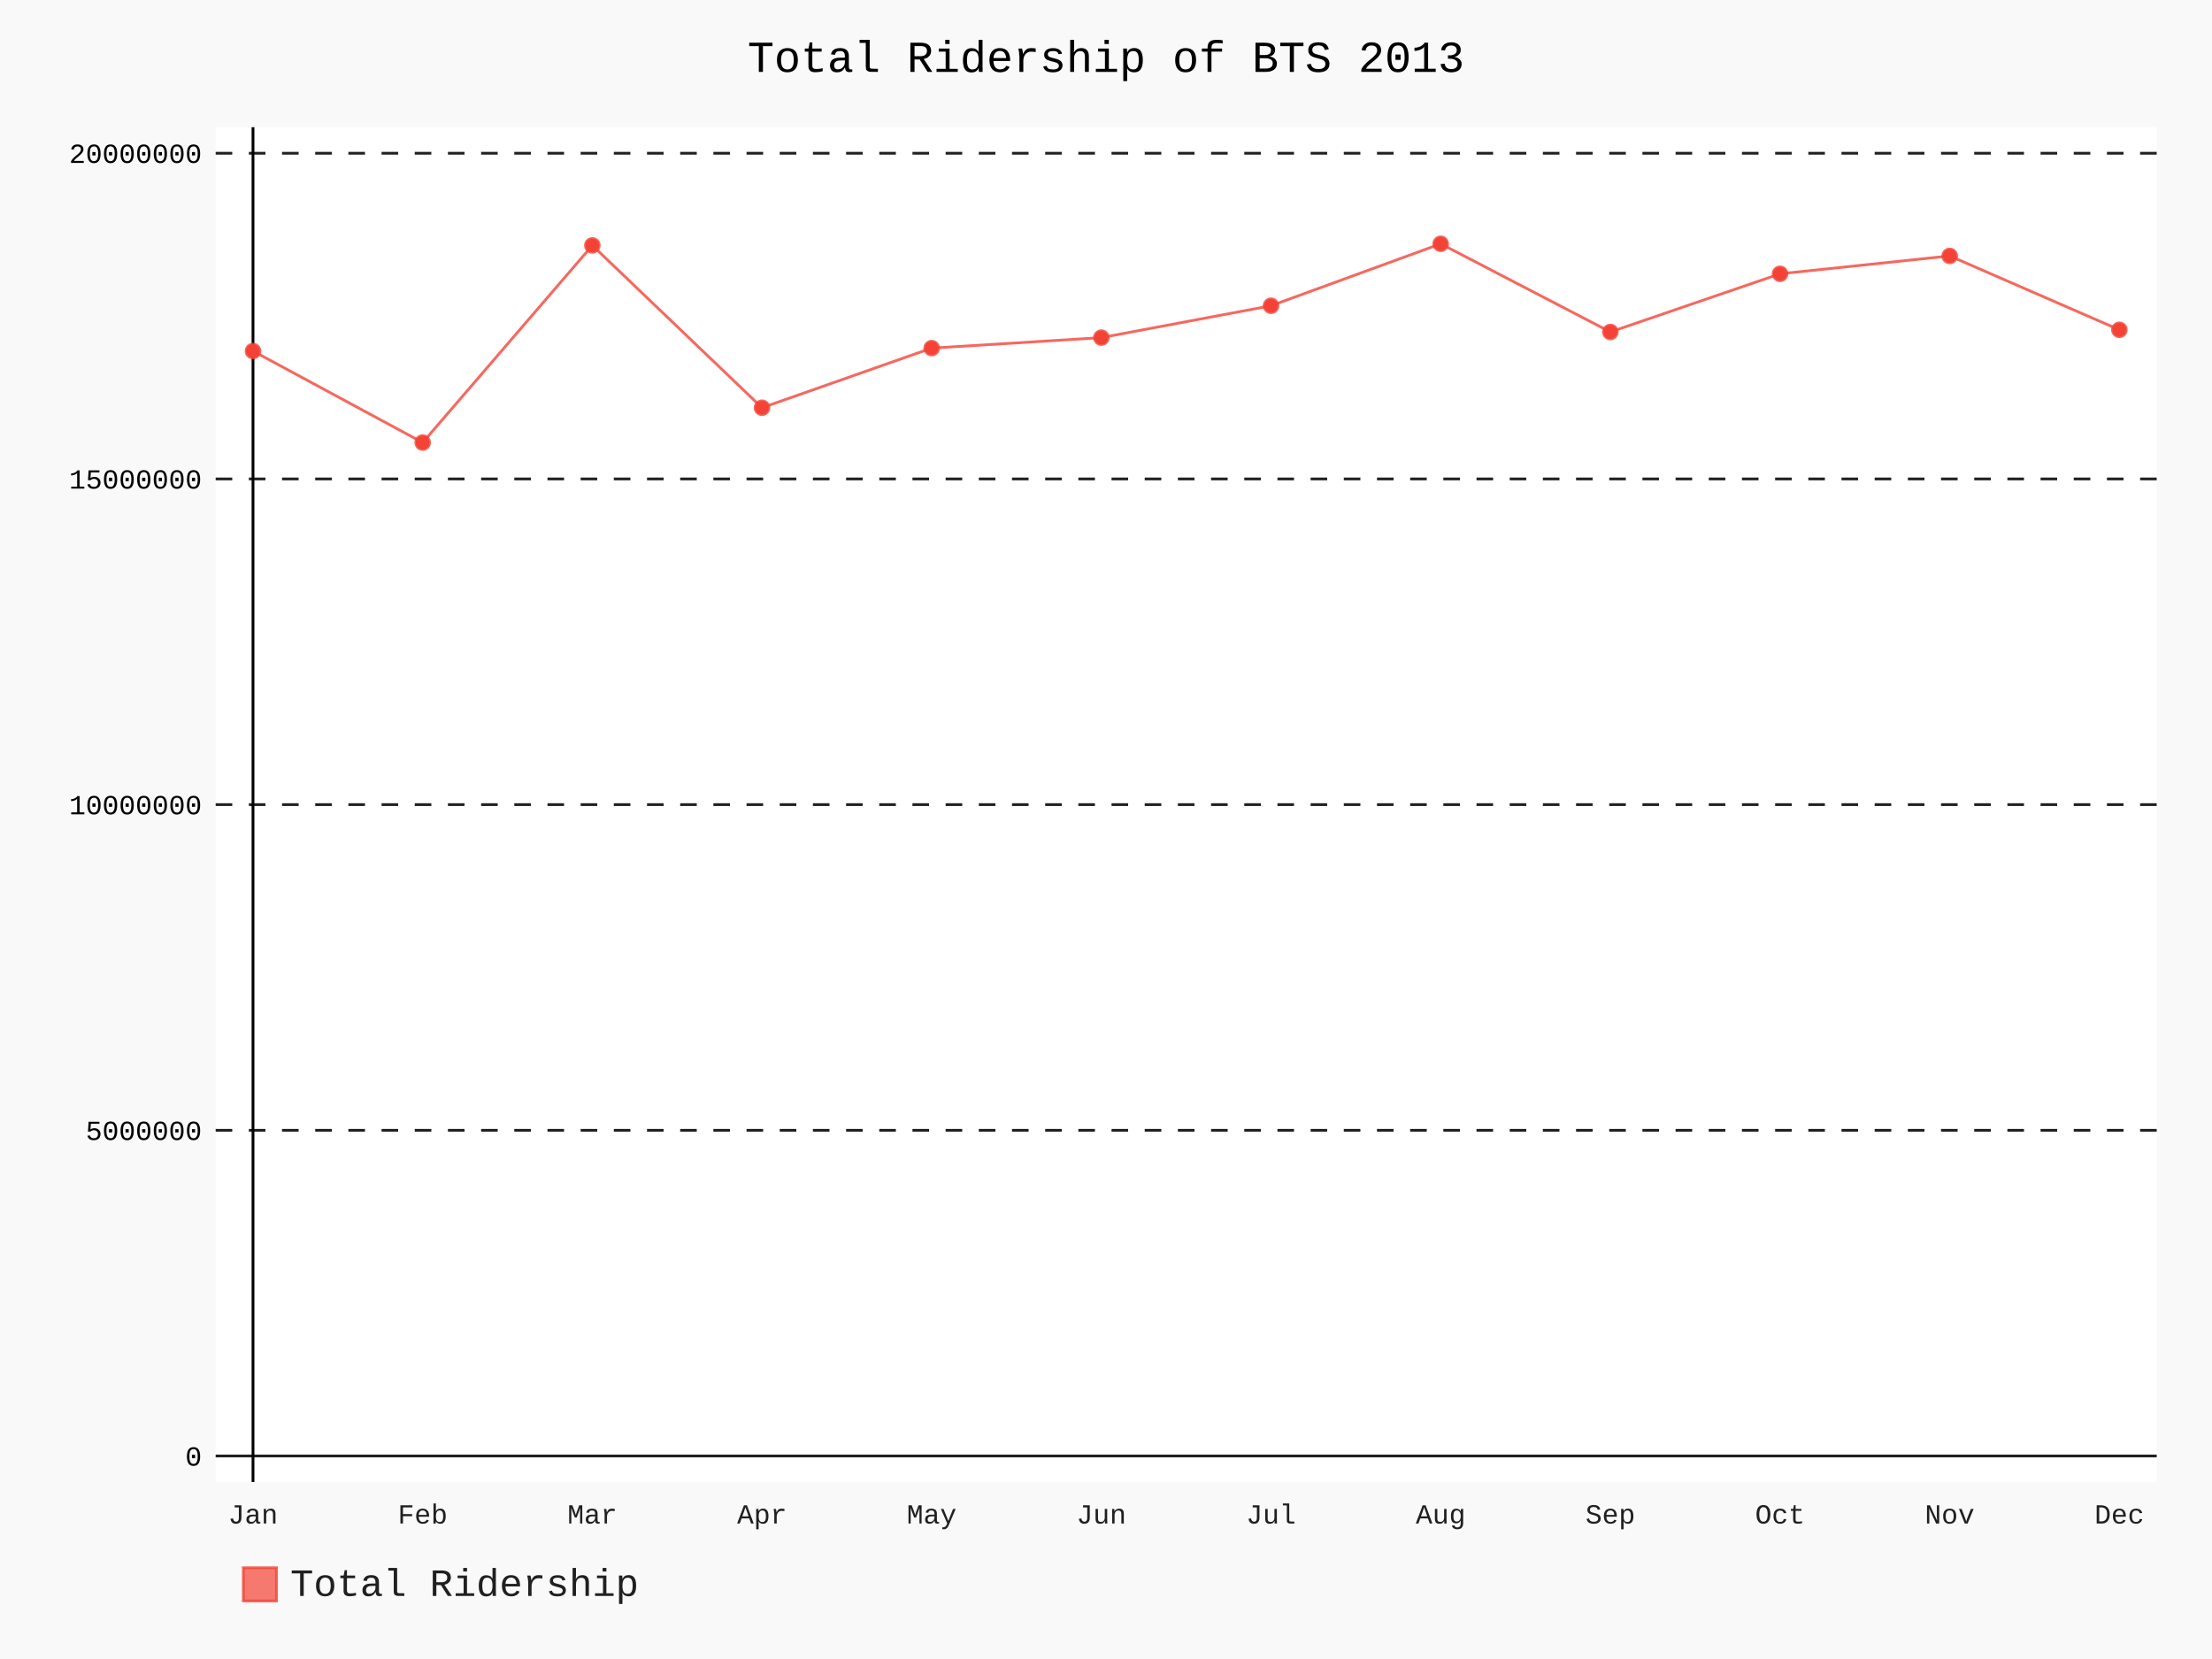
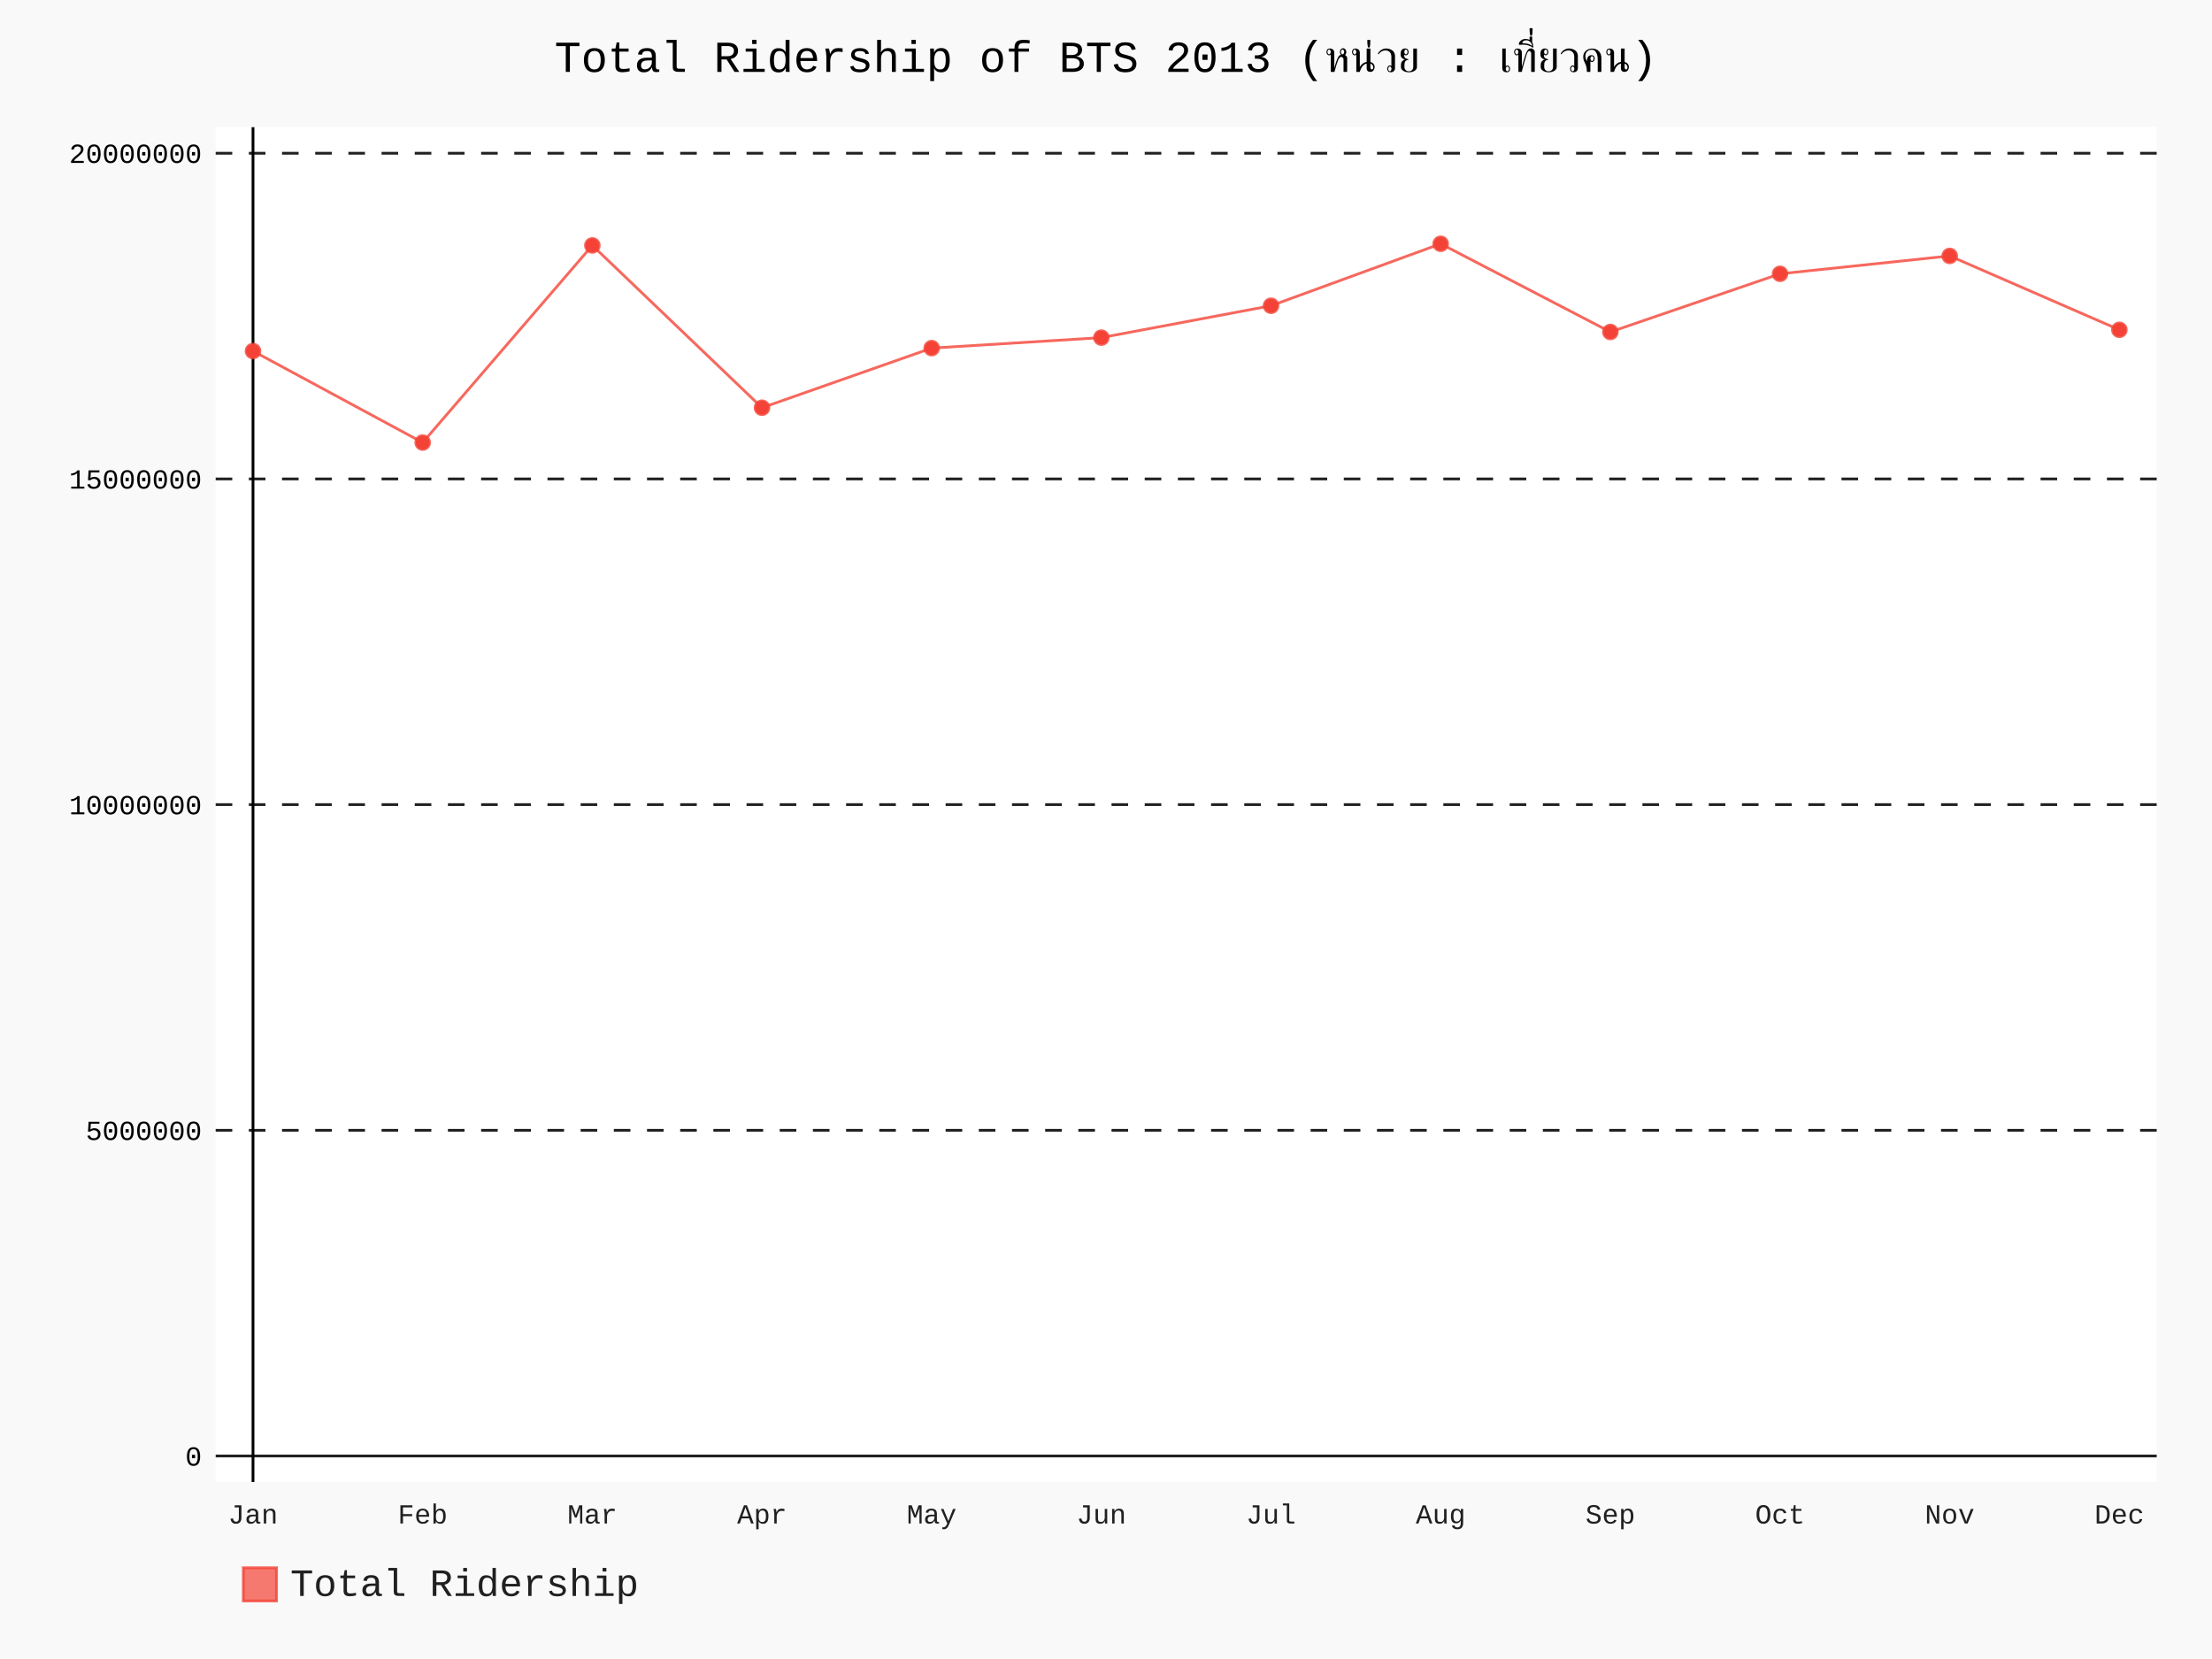
- <svg xmlns="http://www.w3.org/2000/svg" class="pygal-chart" id="chart-903cc0eb-3c14-4de3-982c-c4eb0a720563" viewBox="0 0 800 600">
+ <svg xmlns="http://www.w3.org/2000/svg" class="pygal-chart" id="chart-d7c16ed3-2836-45df-89dc-f1735728b9b4" viewBox="0 0 800 600">
  <defs>
-     <style type="text/css">#chart-903cc0eb-3c14-4de3-982c-c4eb0a720563{-webkit-user-select:none;-webkit-font-smoothing:antialiased;font-family:Consolas,"Liberation Mono",Menlo,Courier,monospace}#chart-903cc0eb-3c14-4de3-982c-c4eb0a720563 .title{font-family:Consolas,"Liberation Mono",Menlo,Courier,monospace;font-size:16px}#chart-903cc0eb-3c14-4de3-982c-c4eb0a720563 .legends .legend text{font-family:Consolas,"Liberation Mono",Menlo,Courier,monospace;font-size:14px}#chart-903cc0eb-3c14-4de3-982c-c4eb0a720563 .axis text{font-family:Consolas,"Liberation Mono",Menlo,Courier,monospace;font-size:10px}#chart-903cc0eb-3c14-4de3-982c-c4eb0a720563 .axis text.major{font-family:Consolas,"Liberation Mono",Menlo,Courier,monospace;font-size:10px}#chart-903cc0eb-3c14-4de3-982c-c4eb0a720563 .text-overlay text.value{font-family:Consolas,"Liberation Mono",Menlo,Courier,monospace;font-size:16px}#chart-903cc0eb-3c14-4de3-982c-c4eb0a720563 .text-overlay text.label{font-family:Consolas,"Liberation Mono",Menlo,Courier,monospace;font-size:10px}#chart-903cc0eb-3c14-4de3-982c-c4eb0a720563 .tooltip{font-family:Consolas,"Liberation Mono",Menlo,Courier,monospace;font-size:14px}#chart-903cc0eb-3c14-4de3-982c-c4eb0a720563 text.no_data{font-family:Consolas,"Liberation Mono",Menlo,Courier,monospace;font-size:64px}
- #chart-903cc0eb-3c14-4de3-982c-c4eb0a720563{background-color:rgba(249,249,249,1)}#chart-903cc0eb-3c14-4de3-982c-c4eb0a720563 path,#chart-903cc0eb-3c14-4de3-982c-c4eb0a720563 line,#chart-903cc0eb-3c14-4de3-982c-c4eb0a720563 rect,#chart-903cc0eb-3c14-4de3-982c-c4eb0a720563 circle{-webkit-transition:150ms;-moz-transition:150ms;transition:150ms}#chart-903cc0eb-3c14-4de3-982c-c4eb0a720563 .graph &gt; .background{fill:rgba(249,249,249,1)}#chart-903cc0eb-3c14-4de3-982c-c4eb0a720563 .plot &gt; .background{fill:rgba(255,255,255,1)}#chart-903cc0eb-3c14-4de3-982c-c4eb0a720563 .graph{fill:rgba(0,0,0,.87)}#chart-903cc0eb-3c14-4de3-982c-c4eb0a720563 text.no_data{fill:rgba(0,0,0,1)}#chart-903cc0eb-3c14-4de3-982c-c4eb0a720563 .title{fill:rgba(0,0,0,1)}#chart-903cc0eb-3c14-4de3-982c-c4eb0a720563 .legends .legend text{fill:rgba(0,0,0,.87)}#chart-903cc0eb-3c14-4de3-982c-c4eb0a720563 .legends .legend:hover text{fill:rgba(0,0,0,1)}#chart-903cc0eb-3c14-4de3-982c-c4eb0a720563 .axis .line{stroke:rgba(0,0,0,1)}#chart-903cc0eb-3c14-4de3-982c-c4eb0a720563 .axis .guide.line{stroke:rgba(0,0,0,.54)}#chart-903cc0eb-3c14-4de3-982c-c4eb0a720563 .axis .major.line{stroke:rgba(0,0,0,.87)}#chart-903cc0eb-3c14-4de3-982c-c4eb0a720563 .axis text.major{fill:rgba(0,0,0,1)}#chart-903cc0eb-3c14-4de3-982c-c4eb0a720563 .axis.y .guides:hover .guide.line,#chart-903cc0eb-3c14-4de3-982c-c4eb0a720563 .line-graph .axis.x .guides:hover .guide.line,#chart-903cc0eb-3c14-4de3-982c-c4eb0a720563 .stackedline-graph .axis.x .guides:hover .guide.line,#chart-903cc0eb-3c14-4de3-982c-c4eb0a720563 .xy-graph .axis.x .guides:hover .guide.line{stroke:rgba(0,0,0,1)}#chart-903cc0eb-3c14-4de3-982c-c4eb0a720563 .axis .guides:hover text{fill:rgba(0,0,0,1)}#chart-903cc0eb-3c14-4de3-982c-c4eb0a720563 .reactive{fill-opacity:.7;stroke-opacity:.8}#chart-903cc0eb-3c14-4de3-982c-c4eb0a720563 .ci{stroke:rgba(0,0,0,.87)}#chart-903cc0eb-3c14-4de3-982c-c4eb0a720563 .reactive.active,#chart-903cc0eb-3c14-4de3-982c-c4eb0a720563 .active .reactive{fill-opacity:.8;stroke-opacity:.9;stroke-width:4}#chart-903cc0eb-3c14-4de3-982c-c4eb0a720563 .ci .reactive.active{stroke-width:1.5}#chart-903cc0eb-3c14-4de3-982c-c4eb0a720563 .series text{fill:rgba(0,0,0,1)}#chart-903cc0eb-3c14-4de3-982c-c4eb0a720563 .tooltip rect{fill:rgba(255,255,255,1);stroke:rgba(0,0,0,1);-webkit-transition:opacity 150ms;-moz-transition:opacity 150ms;transition:opacity 150ms}#chart-903cc0eb-3c14-4de3-982c-c4eb0a720563 .tooltip .label{fill:rgba(0,0,0,.87)}#chart-903cc0eb-3c14-4de3-982c-c4eb0a720563 .tooltip .label{fill:rgba(0,0,0,.87)}#chart-903cc0eb-3c14-4de3-982c-c4eb0a720563 .tooltip .legend{font-size:.8em;fill:rgba(0,0,0,.54)}#chart-903cc0eb-3c14-4de3-982c-c4eb0a720563 .tooltip .x_label{font-size:.6em;fill:rgba(0,0,0,1)}#chart-903cc0eb-3c14-4de3-982c-c4eb0a720563 .tooltip .xlink{font-size:.5em;text-decoration:underline}#chart-903cc0eb-3c14-4de3-982c-c4eb0a720563 .tooltip .value{font-size:1.5em}#chart-903cc0eb-3c14-4de3-982c-c4eb0a720563 .bound{font-size:.5em}#chart-903cc0eb-3c14-4de3-982c-c4eb0a720563 .max-value{font-size:.75em;fill:rgba(0,0,0,.54)}#chart-903cc0eb-3c14-4de3-982c-c4eb0a720563 .map-element{fill:rgba(255,255,255,1);stroke:rgba(0,0,0,.54) !important}#chart-903cc0eb-3c14-4de3-982c-c4eb0a720563 .map-element .reactive{fill-opacity:inherit;stroke-opacity:inherit}#chart-903cc0eb-3c14-4de3-982c-c4eb0a720563 .color-0,#chart-903cc0eb-3c14-4de3-982c-c4eb0a720563 .color-0 a:visited{stroke:#F44336;fill:#F44336}#chart-903cc0eb-3c14-4de3-982c-c4eb0a720563 .text-overlay .color-0 text{fill:black}
- #chart-903cc0eb-3c14-4de3-982c-c4eb0a720563 text.no_data{text-anchor:middle}#chart-903cc0eb-3c14-4de3-982c-c4eb0a720563 .guide.line{fill:none}#chart-903cc0eb-3c14-4de3-982c-c4eb0a720563 .centered{text-anchor:middle}#chart-903cc0eb-3c14-4de3-982c-c4eb0a720563 .title{text-anchor:middle}#chart-903cc0eb-3c14-4de3-982c-c4eb0a720563 .legends .legend text{fill-opacity:1}#chart-903cc0eb-3c14-4de3-982c-c4eb0a720563 .axis.x text{text-anchor:middle}#chart-903cc0eb-3c14-4de3-982c-c4eb0a720563 .axis.x:not(.web) text[transform]{text-anchor:start}#chart-903cc0eb-3c14-4de3-982c-c4eb0a720563 .axis.x:not(.web) text[transform].backwards{text-anchor:end}#chart-903cc0eb-3c14-4de3-982c-c4eb0a720563 .axis.y text{text-anchor:end}#chart-903cc0eb-3c14-4de3-982c-c4eb0a720563 .axis.y text[transform].backwards{text-anchor:start}#chart-903cc0eb-3c14-4de3-982c-c4eb0a720563 .axis.y2 text{text-anchor:start}#chart-903cc0eb-3c14-4de3-982c-c4eb0a720563 .axis.y2 text[transform].backwards{text-anchor:end}#chart-903cc0eb-3c14-4de3-982c-c4eb0a720563 .axis .guide.line{stroke-dasharray:4,4}#chart-903cc0eb-3c14-4de3-982c-c4eb0a720563 .axis .major.guide.line{stroke-dasharray:6,6}#chart-903cc0eb-3c14-4de3-982c-c4eb0a720563 .horizontal .axis.y .guide.line,#chart-903cc0eb-3c14-4de3-982c-c4eb0a720563 .horizontal .axis.y2 .guide.line,#chart-903cc0eb-3c14-4de3-982c-c4eb0a720563 .vertical .axis.x .guide.line{opacity:0}#chart-903cc0eb-3c14-4de3-982c-c4eb0a720563 .horizontal .axis.always_show .guide.line,#chart-903cc0eb-3c14-4de3-982c-c4eb0a720563 .vertical .axis.always_show .guide.line{opacity:1 !important}#chart-903cc0eb-3c14-4de3-982c-c4eb0a720563 .axis.y .guides:hover .guide.line,#chart-903cc0eb-3c14-4de3-982c-c4eb0a720563 .axis.y2 .guides:hover .guide.line,#chart-903cc0eb-3c14-4de3-982c-c4eb0a720563 .axis.x .guides:hover .guide.line{opacity:1}#chart-903cc0eb-3c14-4de3-982c-c4eb0a720563 .axis .guides:hover text{opacity:1}#chart-903cc0eb-3c14-4de3-982c-c4eb0a720563 .nofill{fill:none}#chart-903cc0eb-3c14-4de3-982c-c4eb0a720563 .subtle-fill{fill-opacity:.2}#chart-903cc0eb-3c14-4de3-982c-c4eb0a720563 .dot{stroke-width:1px;fill-opacity:1}#chart-903cc0eb-3c14-4de3-982c-c4eb0a720563 .dot.active{stroke-width:5px}#chart-903cc0eb-3c14-4de3-982c-c4eb0a720563 .dot.negative{fill:transparent}#chart-903cc0eb-3c14-4de3-982c-c4eb0a720563 text,#chart-903cc0eb-3c14-4de3-982c-c4eb0a720563 tspan{stroke:none !important}#chart-903cc0eb-3c14-4de3-982c-c4eb0a720563 .series text.active{opacity:1}#chart-903cc0eb-3c14-4de3-982c-c4eb0a720563 .tooltip rect{fill-opacity:.95;stroke-width:.5}#chart-903cc0eb-3c14-4de3-982c-c4eb0a720563 .tooltip text{fill-opacity:1}#chart-903cc0eb-3c14-4de3-982c-c4eb0a720563 .showable{visibility:hidden}#chart-903cc0eb-3c14-4de3-982c-c4eb0a720563 .showable.shown{visibility:visible}#chart-903cc0eb-3c14-4de3-982c-c4eb0a720563 .gauge-background{fill:rgba(229,229,229,1);stroke:none}#chart-903cc0eb-3c14-4de3-982c-c4eb0a720563 .bg-lines{stroke:rgba(249,249,249,1);stroke-width:2px}</style>
+     <style type="text/css">#chart-d7c16ed3-2836-45df-89dc-f1735728b9b4{-webkit-user-select:none;-webkit-font-smoothing:antialiased;font-family:Consolas,"Liberation Mono",Menlo,Courier,monospace}#chart-d7c16ed3-2836-45df-89dc-f1735728b9b4 .title{font-family:Consolas,"Liberation Mono",Menlo,Courier,monospace;font-size:16px}#chart-d7c16ed3-2836-45df-89dc-f1735728b9b4 .legends .legend text{font-family:Consolas,"Liberation Mono",Menlo,Courier,monospace;font-size:14px}#chart-d7c16ed3-2836-45df-89dc-f1735728b9b4 .axis text{font-family:Consolas,"Liberation Mono",Menlo,Courier,monospace;font-size:10px}#chart-d7c16ed3-2836-45df-89dc-f1735728b9b4 .axis text.major{font-family:Consolas,"Liberation Mono",Menlo,Courier,monospace;font-size:10px}#chart-d7c16ed3-2836-45df-89dc-f1735728b9b4 .text-overlay text.value{font-family:Consolas,"Liberation Mono",Menlo,Courier,monospace;font-size:16px}#chart-d7c16ed3-2836-45df-89dc-f1735728b9b4 .text-overlay text.label{font-family:Consolas,"Liberation Mono",Menlo,Courier,monospace;font-size:10px}#chart-d7c16ed3-2836-45df-89dc-f1735728b9b4 .tooltip{font-family:Consolas,"Liberation Mono",Menlo,Courier,monospace;font-size:14px}#chart-d7c16ed3-2836-45df-89dc-f1735728b9b4 text.no_data{font-family:Consolas,"Liberation Mono",Menlo,Courier,monospace;font-size:64px}
+ #chart-d7c16ed3-2836-45df-89dc-f1735728b9b4{background-color:rgba(249,249,249,1)}#chart-d7c16ed3-2836-45df-89dc-f1735728b9b4 path,#chart-d7c16ed3-2836-45df-89dc-f1735728b9b4 line,#chart-d7c16ed3-2836-45df-89dc-f1735728b9b4 rect,#chart-d7c16ed3-2836-45df-89dc-f1735728b9b4 circle{-webkit-transition:150ms;-moz-transition:150ms;transition:150ms}#chart-d7c16ed3-2836-45df-89dc-f1735728b9b4 .graph &gt; .background{fill:rgba(249,249,249,1)}#chart-d7c16ed3-2836-45df-89dc-f1735728b9b4 .plot &gt; .background{fill:rgba(255,255,255,1)}#chart-d7c16ed3-2836-45df-89dc-f1735728b9b4 .graph{fill:rgba(0,0,0,.87)}#chart-d7c16ed3-2836-45df-89dc-f1735728b9b4 text.no_data{fill:rgba(0,0,0,1)}#chart-d7c16ed3-2836-45df-89dc-f1735728b9b4 .title{fill:rgba(0,0,0,1)}#chart-d7c16ed3-2836-45df-89dc-f1735728b9b4 .legends .legend text{fill:rgba(0,0,0,.87)}#chart-d7c16ed3-2836-45df-89dc-f1735728b9b4 .legends .legend:hover text{fill:rgba(0,0,0,1)}#chart-d7c16ed3-2836-45df-89dc-f1735728b9b4 .axis .line{stroke:rgba(0,0,0,1)}#chart-d7c16ed3-2836-45df-89dc-f1735728b9b4 .axis .guide.line{stroke:rgba(0,0,0,.54)}#chart-d7c16ed3-2836-45df-89dc-f1735728b9b4 .axis .major.line{stroke:rgba(0,0,0,.87)}#chart-d7c16ed3-2836-45df-89dc-f1735728b9b4 .axis text.major{fill:rgba(0,0,0,1)}#chart-d7c16ed3-2836-45df-89dc-f1735728b9b4 .axis.y .guides:hover .guide.line,#chart-d7c16ed3-2836-45df-89dc-f1735728b9b4 .line-graph .axis.x .guides:hover .guide.line,#chart-d7c16ed3-2836-45df-89dc-f1735728b9b4 .stackedline-graph .axis.x .guides:hover .guide.line,#chart-d7c16ed3-2836-45df-89dc-f1735728b9b4 .xy-graph .axis.x .guides:hover .guide.line{stroke:rgba(0,0,0,1)}#chart-d7c16ed3-2836-45df-89dc-f1735728b9b4 .axis .guides:hover text{fill:rgba(0,0,0,1)}#chart-d7c16ed3-2836-45df-89dc-f1735728b9b4 .reactive{fill-opacity:.7;stroke-opacity:.8}#chart-d7c16ed3-2836-45df-89dc-f1735728b9b4 .ci{stroke:rgba(0,0,0,.87)}#chart-d7c16ed3-2836-45df-89dc-f1735728b9b4 .reactive.active,#chart-d7c16ed3-2836-45df-89dc-f1735728b9b4 .active .reactive{fill-opacity:.8;stroke-opacity:.9;stroke-width:4}#chart-d7c16ed3-2836-45df-89dc-f1735728b9b4 .ci .reactive.active{stroke-width:1.5}#chart-d7c16ed3-2836-45df-89dc-f1735728b9b4 .series text{fill:rgba(0,0,0,1)}#chart-d7c16ed3-2836-45df-89dc-f1735728b9b4 .tooltip rect{fill:rgba(255,255,255,1);stroke:rgba(0,0,0,1);-webkit-transition:opacity 150ms;-moz-transition:opacity 150ms;transition:opacity 150ms}#chart-d7c16ed3-2836-45df-89dc-f1735728b9b4 .tooltip .label{fill:rgba(0,0,0,.87)}#chart-d7c16ed3-2836-45df-89dc-f1735728b9b4 .tooltip .label{fill:rgba(0,0,0,.87)}#chart-d7c16ed3-2836-45df-89dc-f1735728b9b4 .tooltip .legend{font-size:.8em;fill:rgba(0,0,0,.54)}#chart-d7c16ed3-2836-45df-89dc-f1735728b9b4 .tooltip .x_label{font-size:.6em;fill:rgba(0,0,0,1)}#chart-d7c16ed3-2836-45df-89dc-f1735728b9b4 .tooltip .xlink{font-size:.5em;text-decoration:underline}#chart-d7c16ed3-2836-45df-89dc-f1735728b9b4 .tooltip .value{font-size:1.5em}#chart-d7c16ed3-2836-45df-89dc-f1735728b9b4 .bound{font-size:.5em}#chart-d7c16ed3-2836-45df-89dc-f1735728b9b4 .max-value{font-size:.75em;fill:rgba(0,0,0,.54)}#chart-d7c16ed3-2836-45df-89dc-f1735728b9b4 .map-element{fill:rgba(255,255,255,1);stroke:rgba(0,0,0,.54) !important}#chart-d7c16ed3-2836-45df-89dc-f1735728b9b4 .map-element .reactive{fill-opacity:inherit;stroke-opacity:inherit}#chart-d7c16ed3-2836-45df-89dc-f1735728b9b4 .color-0,#chart-d7c16ed3-2836-45df-89dc-f1735728b9b4 .color-0 a:visited{stroke:#F44336;fill:#F44336}#chart-d7c16ed3-2836-45df-89dc-f1735728b9b4 .text-overlay .color-0 text{fill:black}
+ #chart-d7c16ed3-2836-45df-89dc-f1735728b9b4 text.no_data{text-anchor:middle}#chart-d7c16ed3-2836-45df-89dc-f1735728b9b4 .guide.line{fill:none}#chart-d7c16ed3-2836-45df-89dc-f1735728b9b4 .centered{text-anchor:middle}#chart-d7c16ed3-2836-45df-89dc-f1735728b9b4 .title{text-anchor:middle}#chart-d7c16ed3-2836-45df-89dc-f1735728b9b4 .legends .legend text{fill-opacity:1}#chart-d7c16ed3-2836-45df-89dc-f1735728b9b4 .axis.x text{text-anchor:middle}#chart-d7c16ed3-2836-45df-89dc-f1735728b9b4 .axis.x:not(.web) text[transform]{text-anchor:start}#chart-d7c16ed3-2836-45df-89dc-f1735728b9b4 .axis.x:not(.web) text[transform].backwards{text-anchor:end}#chart-d7c16ed3-2836-45df-89dc-f1735728b9b4 .axis.y text{text-anchor:end}#chart-d7c16ed3-2836-45df-89dc-f1735728b9b4 .axis.y text[transform].backwards{text-anchor:start}#chart-d7c16ed3-2836-45df-89dc-f1735728b9b4 .axis.y2 text{text-anchor:start}#chart-d7c16ed3-2836-45df-89dc-f1735728b9b4 .axis.y2 text[transform].backwards{text-anchor:end}#chart-d7c16ed3-2836-45df-89dc-f1735728b9b4 .axis .guide.line{stroke-dasharray:4,4}#chart-d7c16ed3-2836-45df-89dc-f1735728b9b4 .axis .major.guide.line{stroke-dasharray:6,6}#chart-d7c16ed3-2836-45df-89dc-f1735728b9b4 .horizontal .axis.y .guide.line,#chart-d7c16ed3-2836-45df-89dc-f1735728b9b4 .horizontal .axis.y2 .guide.line,#chart-d7c16ed3-2836-45df-89dc-f1735728b9b4 .vertical .axis.x .guide.line{opacity:0}#chart-d7c16ed3-2836-45df-89dc-f1735728b9b4 .horizontal .axis.always_show .guide.line,#chart-d7c16ed3-2836-45df-89dc-f1735728b9b4 .vertical .axis.always_show .guide.line{opacity:1 !important}#chart-d7c16ed3-2836-45df-89dc-f1735728b9b4 .axis.y .guides:hover .guide.line,#chart-d7c16ed3-2836-45df-89dc-f1735728b9b4 .axis.y2 .guides:hover .guide.line,#chart-d7c16ed3-2836-45df-89dc-f1735728b9b4 .axis.x .guides:hover .guide.line{opacity:1}#chart-d7c16ed3-2836-45df-89dc-f1735728b9b4 .axis .guides:hover text{opacity:1}#chart-d7c16ed3-2836-45df-89dc-f1735728b9b4 .nofill{fill:none}#chart-d7c16ed3-2836-45df-89dc-f1735728b9b4 .subtle-fill{fill-opacity:.2}#chart-d7c16ed3-2836-45df-89dc-f1735728b9b4 .dot{stroke-width:1px;fill-opacity:1}#chart-d7c16ed3-2836-45df-89dc-f1735728b9b4 .dot.active{stroke-width:5px}#chart-d7c16ed3-2836-45df-89dc-f1735728b9b4 .dot.negative{fill:transparent}#chart-d7c16ed3-2836-45df-89dc-f1735728b9b4 text,#chart-d7c16ed3-2836-45df-89dc-f1735728b9b4 tspan{stroke:none !important}#chart-d7c16ed3-2836-45df-89dc-f1735728b9b4 .series text.active{opacity:1}#chart-d7c16ed3-2836-45df-89dc-f1735728b9b4 .tooltip rect{fill-opacity:.95;stroke-width:.5}#chart-d7c16ed3-2836-45df-89dc-f1735728b9b4 .tooltip text{fill-opacity:1}#chart-d7c16ed3-2836-45df-89dc-f1735728b9b4 .showable{visibility:hidden}#chart-d7c16ed3-2836-45df-89dc-f1735728b9b4 .showable.shown{visibility:visible}#chart-d7c16ed3-2836-45df-89dc-f1735728b9b4 .gauge-background{fill:rgba(229,229,229,1);stroke:none}#chart-d7c16ed3-2836-45df-89dc-f1735728b9b4 .bg-lines{stroke:rgba(249,249,249,1);stroke-width:2px}</style>
  </defs>
  <g class="graph line-graph vertical">
    <rect class="background" height="600" width="800" x="0" y="0" />
    <g class="plot" transform="translate(78, 46)">
      <rect class="background" height="490.0" width="702.0" x="0" y="0" />
      <g class="axis y always_show">
        <g class="guides">
          <path class="axis major line" d="M0 480.577 h702" />
          <text class="major" x="-5" y="484.077">0</text>
        </g>
        <g class="guides">
          <path class="major guide line" d="M0 362.788 h702" />
          <text class="major" x="-5" y="366.288">5000000</text>
        </g>
        <g class="guides">
          <path class="major guide line" d="M0 245 h702" />
          <text class="major" x="-5" y="248.5">10000000</text>
        </g>
        <g class="guides">
          <path class="major guide line" d="M0 127.212 h702" />
          <text class="major" x="-5" y="130.712">15000000</text>
        </g>
        <g class="guides">
          <path class="major guide line" d="M0 9.423 h702" />
          <text class="major" x="-5" y="12.923">20000000</text>
        </g>
      </g>
      <g class="axis x">
        <g class="guides">
          <path class="line" d="M13.5 0 v490" />
          <text class="" x="13.5" y="505.0">Jan</text>
        </g>
        <g class="guides">
          <path class="guide line" d="M74.864 0 v490" />
          <text class="" x="74.864" y="505.0">Feb</text>
        </g>
        <g class="guides">
          <path class="guide line" d="M136.227 0 v490" />
          <text class="" x="136.227" y="505.0">Mar</text>
        </g>
        <g class="guides">
          <path class="guide line" d="M197.591 0 v490" />
          <text class="" x="197.591" y="505.0">Apr</text>
        </g>
        <g class="guides">
          <path class="guide line" d="M258.955 0 v490" />
          <text class="" x="258.955" y="505.0">May</text>
        </g>
        <g class="guides">
          <path class="guide line" d="M320.318 0 v490" />
          <text class="" x="320.318" y="505.0">Jun</text>
        </g>
        <g class="guides">
          <path class="guide line" d="M381.682 0 v490" />
          <text class="" x="381.682" y="505.0">Jul</text>
        </g>
        <g class="guides">
          <path class="guide line" d="M443.045 0 v490" />
          <text class="" x="443.045" y="505.0">Aug</text>
        </g>
        <g class="guides">
          <path class="guide line" d="M504.409 0 v490" />
          <text class="" x="504.409" y="505.0">Sep</text>
        </g>
        <g class="guides">
          <path class="guide line" d="M565.773 0 v490" />
          <text class="" x="565.773" y="505.0">Oct</text>
        </g>
        <g class="guides">
          <path class="guide line" d="M627.136 0 v490" />
          <text class="" x="627.136" y="505.0">Nov</text>
        </g>
        <g class="guides">
          <path class="guide line" d="M688.5 0 v490" />
          <text class="" x="688.5" y="505.0">Dec</text>
        </g>
      </g>
      <g class="series serie-0 color-0">
        <path class="line reactive nofill" d="M13.5 80.96 L74.864 114.058 136.227 42.755 197.591 101.463 258.955 79.899 320.318 76.107 381.682 64.573 443.045 42.168 504.409 74.059 565.773 53.023 627.136 46.557 688.5 73.281" />
      </g>
    </g>
    <g class="titles">
-       <text class="title plot_title" x="400.0" y="26">Total Ridership of BTS 2013</text>
+       <text class="title plot_title" x="400.0" y="26">Total Ridership of BTS 2013 (หน่วย : เที่ยวคน)</text>
    </g>
    <g class="plot overlay" transform="translate(78, 46)">
      <g class="series serie-0 color-0">
        <g class="dots">
          <circle class="dot reactive tooltip-trigger" cx="13.5" cy="80.96" r="2.5" />
        </g>
        <g class="dots">
          <circle class="dot reactive tooltip-trigger" cx="74.864" cy="114.058" r="2.5" />
        </g>
        <g class="dots">
          <circle class="dot reactive tooltip-trigger" cx="136.227" cy="42.755" r="2.5" />
        </g>
        <g class="dots">
          <circle class="dot reactive tooltip-trigger" cx="197.591" cy="101.463" r="2.5" />
        </g>
        <g class="dots">
          <circle class="dot reactive tooltip-trigger" cx="258.955" cy="79.899" r="2.5" />
        </g>
        <g class="dots">
          <circle class="dot reactive tooltip-trigger" cx="320.318" cy="76.107" r="2.5" />
        </g>
        <g class="dots">
          <circle class="dot reactive tooltip-trigger" cx="381.682" cy="64.573" r="2.5" />
        </g>
        <g class="dots">
          <circle class="dot reactive tooltip-trigger" cx="443.045" cy="42.168" r="2.5" />
        </g>
        <g class="dots">
          <circle class="dot reactive tooltip-trigger" cx="504.409" cy="74.059" r="2.5" />
        </g>
        <g class="dots">
          <circle class="dot reactive tooltip-trigger" cx="565.773" cy="53.023" r="2.5" />
        </g>
        <g class="dots">
          <circle class="dot reactive tooltip-trigger" cx="627.136" cy="46.557" r="2.5" />
        </g>
        <g class="dots">
          <circle class="dot reactive tooltip-trigger" cx="688.5" cy="73.281" r="2.5" />
        </g>
      </g>
    </g>
    <g class="plot text-overlay" transform="translate(78, 46)">
      <g class="series serie-0 color-0" />
    </g>
    <g class="plot tooltip-overlay" transform="translate(78, 46)">
      <g class="tooltip" style="opacity: 0" transform="translate(0 0)">
        <rect class="tooltip-box" height="0" rx="0" ry="0" width="0" />
        <g class="text" />
      </g>
    </g>
    <g class="legends" transform="translate(88, 566)">
      <g class="legend reactive activate-serie" id="activate-serie-0">
        <rect class="color-0 reactive" height="12" width="12" x="0.0" y="1.0" />
        <text x="17.0" y="11.2">Total Ridership</text>
      </g>
    </g>
  </g>
</svg>
